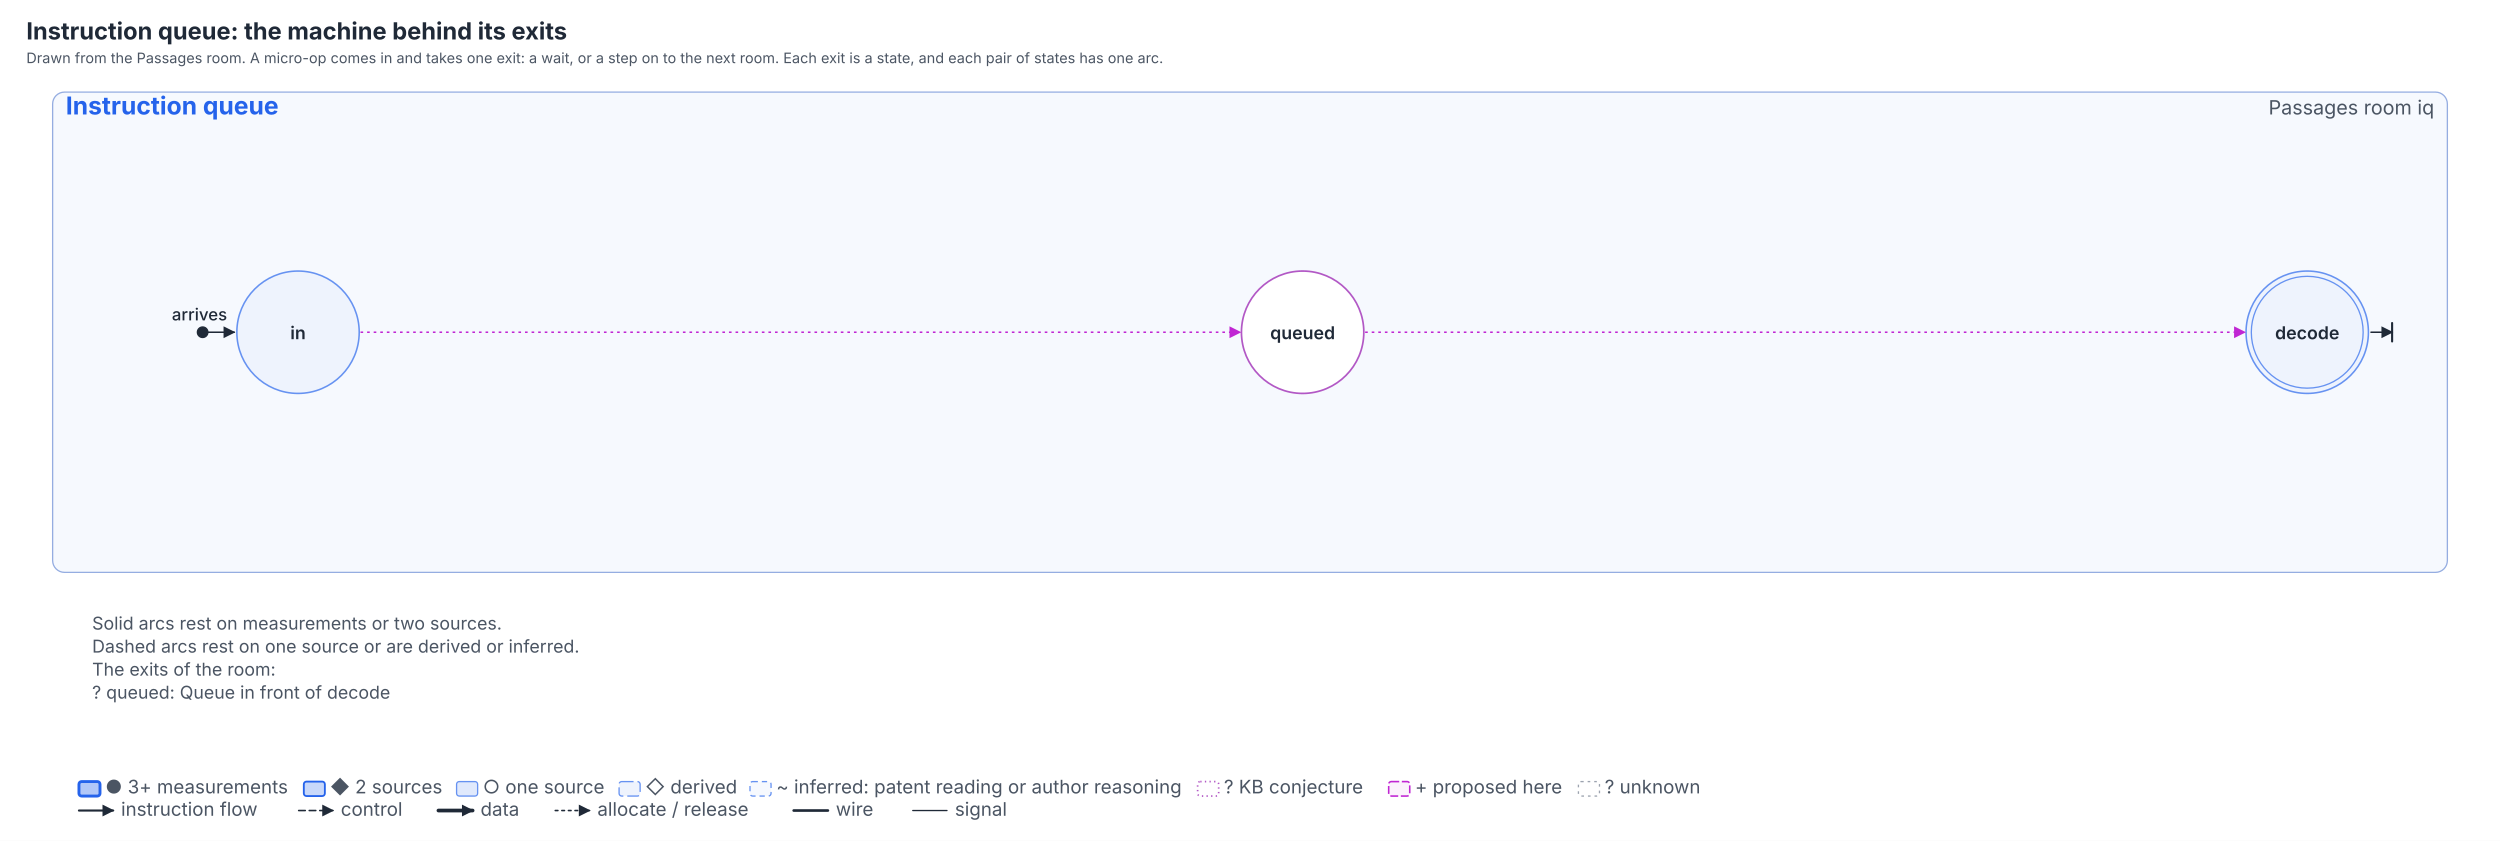
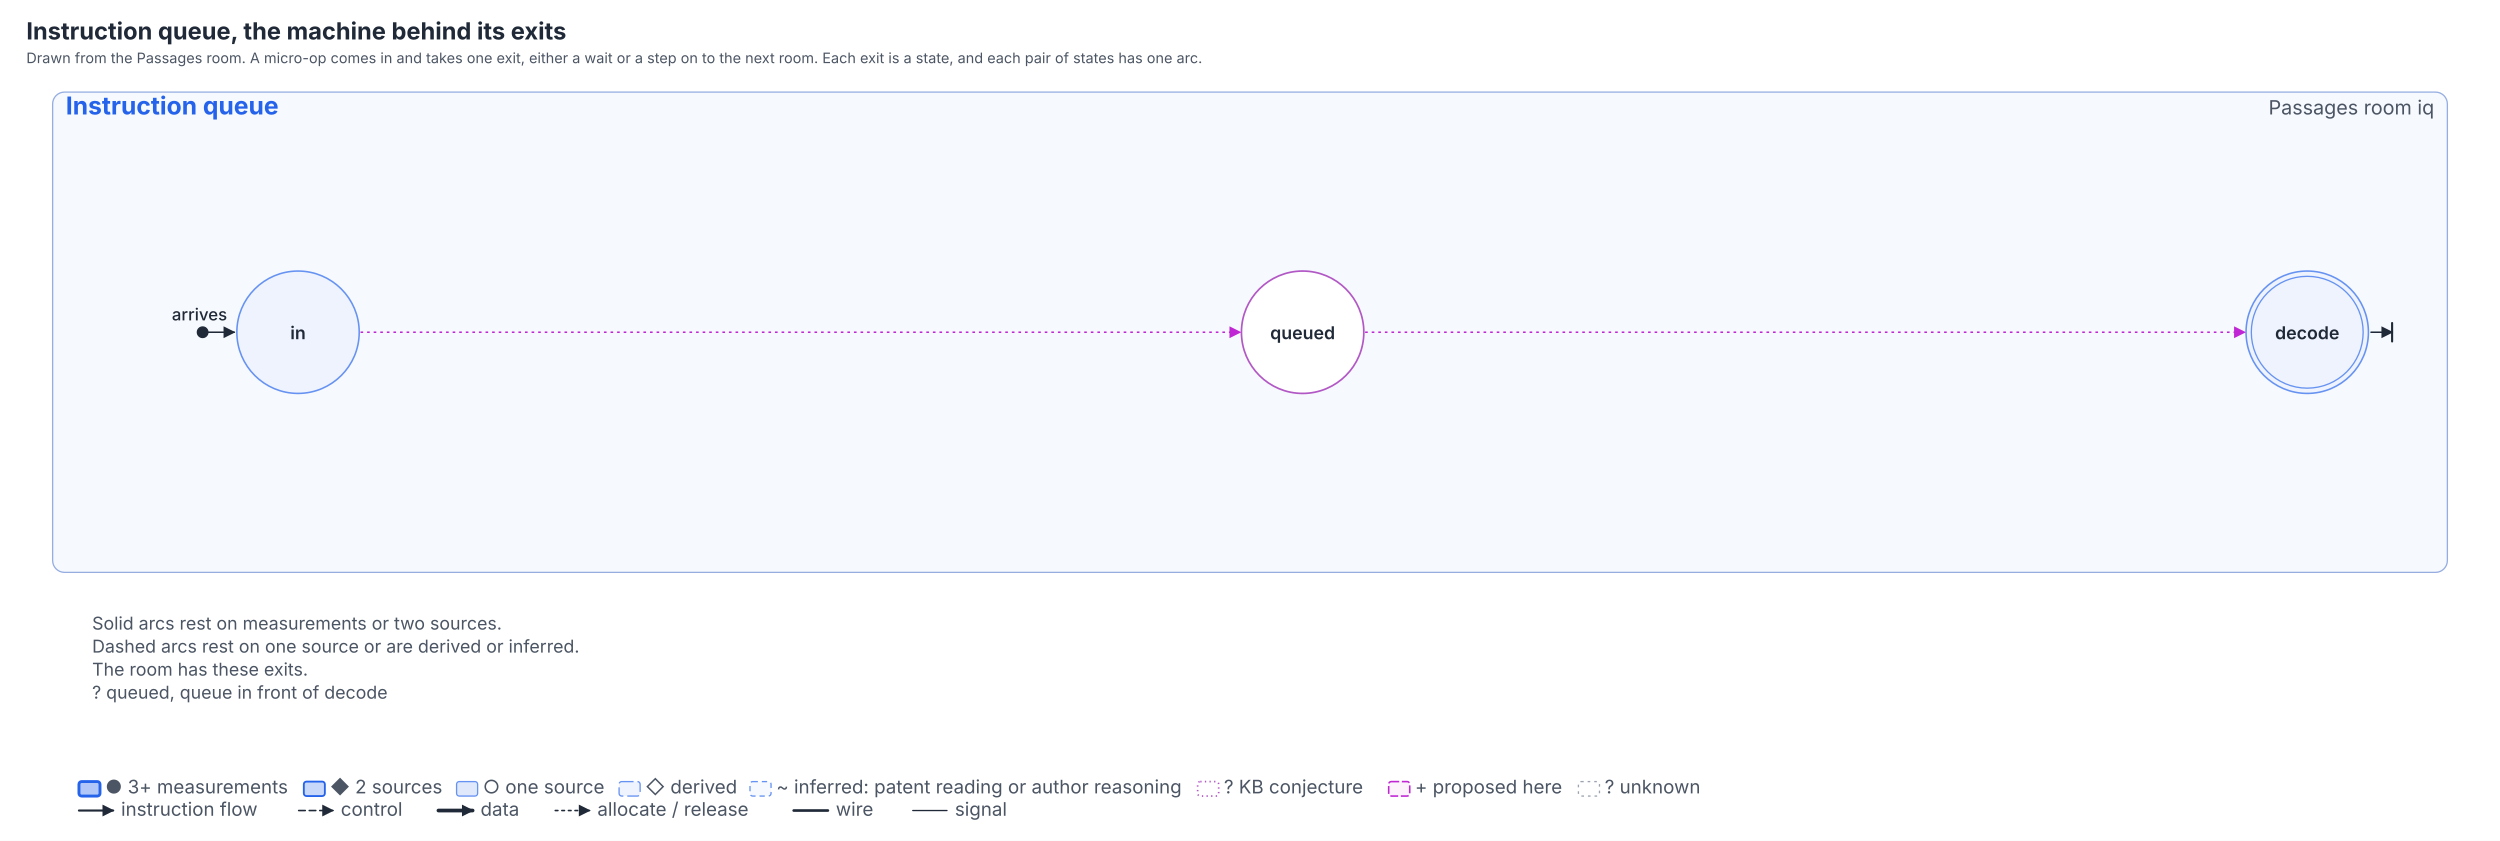
- <svg xmlns="http://www.w3.org/2000/svg" viewBox="0 0 1900 639.0" width="1900" height="639.0" role="img" aria-label="Instruction queue: the machine behind its exits" font-family="Inter, 'Helvetica Neue', Arial, sans-serif" data-kinds="fsm">
+ <svg xmlns="http://www.w3.org/2000/svg" viewBox="0 0 1900 639.0" width="1900" height="639.0" role="img" aria-label="Instruction queue, the machine behind its exits" font-family="Inter, 'Helvetica Neue', Arial, sans-serif" data-kinds="fsm">
  <defs>
    <marker id="arrow" viewBox="0 0 10 10" refX="9" refY="5" markerWidth="9" markerHeight="9" markerUnits="userSpaceOnUse" orient="auto-start-reverse">
      <path d="M0,0 L10,5 L0,10 z" fill="#1f2937" />
    </marker>
    <marker id="arrowrev" viewBox="0 0 10 10" refX="1" refY="5" markerWidth="9" markerHeight="9" markerUnits="userSpaceOnUse" orient="auto-start-reverse">
      <path d="M10,0 L0,5 L10,10 z" fill="#1f2937" />
    </marker>
    <marker id="arrow-ours" viewBox="0 0 10 10" refX="9" refY="5" markerWidth="9" markerHeight="9" markerUnits="userSpaceOnUse" orient="auto-start-reverse">
      <path d="M0,0 L10,5 L0,10 z" fill="#c026d3" />
    </marker>
  </defs>
  <rect x="0" y="0" width="1900" height="639.0" fill="#ffffff" />
-   <text x="20" y="30" font-family="Inter, 'Helvetica Neue', Arial, sans-serif" font-size="18" font-weight="700" fill="#1f2937">Instruction queue: the machine behind its exits</text>
-   <text x="20" y="48" font-family="Inter, 'Helvetica Neue', Arial, sans-serif" font-size="11" fill="#4b5563">Drawn from the Passages room. A micro-op comes in and takes one exit: a wait, or a step on to the next room. Each exit is a state, and each pair of states has one arc.</text>
+   <text x="20" y="30" font-family="Inter, 'Helvetica Neue', Arial, sans-serif" font-size="18" font-weight="700" fill="#1f2937">Instruction queue, the machine behind its exits</text>
+   <text x="20" y="48" font-family="Inter, 'Helvetica Neue', Arial, sans-serif" font-size="11" fill="#4b5563">Drawn from the Passages room. A micro-op comes in and takes one exit, either a wait or a step on to the next room. Each exit is a state, and each pair of states has one arc.</text>
  <rect x="40.0" y="70.0" width="1820.0" height="365.0" rx="9" fill="#f6f9fe" stroke="#95ade1" stroke-width="1" />
  <text x="50.0" y="87.0" font-family="Inter, 'Helvetica Neue', Arial, sans-serif" font-size="18.75" font-weight="700" fill="#2563eb" text-anchor="start">Instruction queue</text>
  <text x="1850.0" y="87.0" font-family="Inter, 'Helvetica Neue', Arial, sans-serif" font-size="15" font-weight="400" fill="#4b5563" text-anchor="end">Passages room iq</text>
  <circle cx="226.5" cy="252.5" r="46.5" fill="#eef3fd" stroke="#6692f1" stroke-width="1.2" />
  <circle cx="990.0" cy="252.5" r="46.5" fill="#ffffff" stroke="#b258c5" stroke-width="1.3" />
  <circle cx="1753.5" cy="252.5" r="46.5" fill="#eef3fd" stroke="#6692f1" stroke-width="1.2" />
  <circle cx="1753.5" cy="252.5" r="42.5" fill="none" stroke="#6692f1" stroke-width="1" />
  <circle cx="154.0" cy="252.5" r="4" fill="#1f2937" stroke="#1f2937" stroke-width="1" />
  <polyline points="1802.0,252.5 1818.0,252.5" fill="none" stroke="#1f2937" stroke-width="1.2" marker-end="url(#arrow)" stroke-linejoin="round" stroke-linecap="round" />
  <polyline points="1818.0,245.5 1818.0,259.5" fill="none" stroke="#1f2937" stroke-width="1.6" stroke-linejoin="round" stroke-linecap="round" />
  <polyline points="158.0,252.5 178.0,252.5" fill="none" stroke="#1f2937" stroke-width="1.2" marker-end="url(#arrow)" stroke-linejoin="round" stroke-linecap="round" />
  <path d="M 274.0,252.5 Q 608.2,252.5 942.5,252.5" fill="none" stroke="#c026d3" stroke-width="1.2" stroke-dasharray="2 3" marker-end="url(#arrow-ours)" />
  <path d="M 1037.5,252.5 Q 1371.8,252.5 1706.0,252.5" fill="none" stroke="#c026d3" stroke-width="1.2" stroke-dasharray="2 3" marker-end="url(#arrow-ours)" />
  <text x="226.5" y="257.8" font-family="Inter, 'Helvetica Neue', Arial, sans-serif" font-size="13.5" font-weight="600" fill="#1f2937" text-anchor="middle">in</text>
  <text x="990.0" y="257.8" font-family="Inter, 'Helvetica Neue', Arial, sans-serif" font-size="13.5" font-weight="600" fill="#1f2937" text-anchor="middle">queued</text>
  <text x="1753.5" y="257.8" font-family="Inter, 'Helvetica Neue', Arial, sans-serif" font-size="13.5" font-weight="600" fill="#1f2937" text-anchor="middle">decode</text>
  <text x="130.6" y="243.5" font-family="Inter, 'Helvetica Neue', Arial, sans-serif" font-size="12.75" font-weight="500" fill="#1f2937" text-anchor="start" data-owner="tr.arrive">arrives</text>
  <text x="70.0" y="478.5" font-family="Inter, 'Helvetica Neue', Arial, sans-serif" font-size="13.5" font-weight="400" fill="#4b5563" text-anchor="start" data-owner="m-exits">Solid arcs rest on measurements or two sources.</text>
  <text x="70.0" y="496.0" font-family="Inter, 'Helvetica Neue', Arial, sans-serif" font-size="13.5" font-weight="400" fill="#4b5563" text-anchor="start" data-owner="m-exits">Dashed arcs rest on one source or are derived or inferred.</text>
-   <text x="70.0" y="513.5" font-family="Inter, 'Helvetica Neue', Arial, sans-serif" font-size="13.5" font-weight="400" fill="#4b5563" text-anchor="start" data-owner="m-exits">The exits of the room:</text>
-   <text x="70.0" y="531.0" font-family="Inter, 'Helvetica Neue', Arial, sans-serif" font-size="13.5" font-weight="400" fill="#4b5563" text-anchor="start" data-owner="m-exits">? queued: Queue in front of decode</text>
+   <text x="70.0" y="513.5" font-family="Inter, 'Helvetica Neue', Arial, sans-serif" font-size="13.5" font-weight="400" fill="#4b5563" text-anchor="start" data-owner="m-exits">The room has these exits.</text>
+   <text x="70.0" y="531.0" font-family="Inter, 'Helvetica Neue', Arial, sans-serif" font-size="13.5" font-weight="400" fill="#4b5563" text-anchor="start" data-owner="m-exits">? queued, queue in front of decode</text>
  <rect x="60.0" y="594.0" width="16.0" height="11.0" rx="2" fill="#b1c7f8" stroke="#2563eb" stroke-width="2.2" />
  <text x="80.0" y="603.0" font-family="Inter, 'Helvetica Neue', Arial, sans-serif" font-size="14.25" font-weight="400" fill="#4b5563" text-anchor="start">● 3+ measurements</text>
  <rect x="230.9" y="594.0" width="16.0" height="11.0" rx="2" fill="#c8d8fa" stroke="#2563eb" stroke-width="1.4" />
  <text x="250.9" y="603.0" font-family="Inter, 'Helvetica Neue', Arial, sans-serif" font-size="14.25" font-weight="400" fill="#4b5563" text-anchor="start">◆ 2 sources</text>
  <rect x="347.0" y="594.0" width="16.0" height="11.0" rx="2" fill="#e0e9fc" stroke="#6692f1" stroke-width="1" />
  <text x="367.0" y="603.0" font-family="Inter, 'Helvetica Neue', Arial, sans-serif" font-size="14.25" font-weight="400" fill="#4b5563" text-anchor="start">○ one source</text>
  <rect x="470.5" y="594.0" width="16.0" height="11.0" rx="2" fill="#eef3fd" stroke="#6692f1" stroke-width="1" stroke-dasharray="9 3" />
  <text x="490.5" y="603.0" font-family="Inter, 'Helvetica Neue', Arial, sans-serif" font-size="14.25" font-weight="400" fill="#4b5563" text-anchor="start">◇ derived</text>
  <rect x="570.0" y="594.0" width="16.0" height="11.0" rx="2" fill="#f6f9fe" stroke="#6692f1" stroke-width="1" stroke-dasharray="4 3" />
  <text x="590.0" y="603.0" font-family="Inter, 'Helvetica Neue', Arial, sans-serif" font-size="14.25" font-weight="400" fill="#4b5563" text-anchor="start">~ inferred: patent reading or author reasoning</text>
  <rect x="910.2" y="594.0" width="16.0" height="11.0" rx="2" fill="none" stroke="#b258c5" stroke-width="1.3" stroke-dasharray="1 2.5" />
  <text x="930.2" y="603.0" font-family="Inter, 'Helvetica Neue', Arial, sans-serif" font-size="14.25" font-weight="400" fill="#4b5563" text-anchor="start">? KB conjecture</text>
  <rect x="1055.4" y="594.0" width="16.0" height="11.0" rx="2" fill="#fbf2fc" stroke="#c026d3" stroke-width="1.2" stroke-dasharray="6 2" />
  <text x="1075.4" y="603.0" font-family="Inter, 'Helvetica Neue', Arial, sans-serif" font-size="14.25" font-weight="400" fill="#4b5563" text-anchor="start">+ proposed here</text>
  <rect x="1199.6" y="594.0" width="16.0" height="11.0" rx="2" fill="none" stroke="#9ca3af" stroke-width="1" stroke-dasharray="2 3" />
  <text x="1219.6" y="603.0" font-family="Inter, 'Helvetica Neue', Arial, sans-serif" font-size="14.25" font-weight="400" fill="#4b5563" text-anchor="start">? unknown</text>
  <polyline points="60.0,616.0 86.0,616.0" fill="none" stroke="#1f2937" stroke-width="1.6" marker-end="url(#arrow)" stroke-linejoin="round" stroke-linecap="round" />
  <text x="92.0" y="620.0" font-family="Inter, 'Helvetica Neue', Arial, sans-serif" font-size="14.25" font-weight="400" fill="#4b5563" text-anchor="start">instruction flow</text>
  <polyline points="227.0,616.0 253.0,616.0" fill="none" stroke="#1f2937" stroke-width="1.2" stroke-dasharray="5 3" marker-end="url(#arrow)" stroke-linejoin="round" stroke-linecap="round" />
  <text x="259.0" y="620.0" font-family="Inter, 'Helvetica Neue', Arial, sans-serif" font-size="14.25" font-weight="400" fill="#4b5563" text-anchor="start">control</text>
  <polyline points="333.2,616.0 359.2,616.0" fill="none" stroke="#1f2937" stroke-width="2.8" marker-end="url(#arrow)" stroke-linejoin="round" stroke-linecap="round" />
  <text x="365.2" y="620.0" font-family="Inter, 'Helvetica Neue', Arial, sans-serif" font-size="14.25" font-weight="400" fill="#4b5563" text-anchor="start">data</text>
  <polyline points="422.0,616.0 448.0,616.0" fill="none" stroke="#1f2937" stroke-width="1.2" stroke-dasharray="2 3" marker-end="url(#arrow)" stroke-linejoin="round" stroke-linecap="round" />
  <text x="454.0" y="620.0" font-family="Inter, 'Helvetica Neue', Arial, sans-serif" font-size="14.25" font-weight="400" fill="#4b5563" text-anchor="start">allocate / release</text>
  <polyline points="603.2,616.0 629.2,616.0" fill="none" stroke="#1f2937" stroke-width="2.0" stroke-linejoin="round" stroke-linecap="round" />
  <text x="635.2" y="620.0" font-family="Inter, 'Helvetica Neue', Arial, sans-serif" font-size="14.25" font-weight="400" fill="#4b5563" text-anchor="start">wire</text>
  <polyline points="693.7,616.0 719.7,616.0" fill="none" stroke="#1f2937" stroke-width="1.0" stroke-linejoin="round" stroke-linecap="round" />
  <text x="725.7" y="620.0" font-family="Inter, 'Helvetica Neue', Arial, sans-serif" font-size="14.25" font-weight="400" fill="#4b5563" text-anchor="start">signal</text>
  <g class="hot-layer">
    <rect class="hot" data-bid="st.in" x="180.0" y="206.0" width="93.0" height="93.0" fill="transparent" stroke="none" pointer-events="all" />
    <rect class="hot" data-bid="st.queued" x="943.5" y="206.0" width="93.0" height="93.0" fill="transparent" stroke="none" pointer-events="all" />
    <rect class="hot" data-bid="st.to_decode" x="1707.0" y="206.0" width="93.0" height="93.0" fill="transparent" stroke="none" pointer-events="all" />
    <rect class="hot hot-slot" data-bid="tr.arrive" x="149.0" y="232.5" width="30.0" height="28.0" fill="transparent" stroke="none" pointer-events="all" />
    <rect class="hot hot-slot" data-bid="tr.queued" x="270.0" y="248.5" width="676.5" height="8.0" fill="transparent" stroke="none" pointer-events="all" />
    <rect class="hot hot-slot" data-bid="tr.queued.to_decode" x="1033.5" y="248.5" width="676.5" height="8.0" fill="transparent" stroke="none" pointer-events="all" />
    <rect class="hot hot-slot" data-bid="machine" x="70.0" y="196.0" width="1760.0" height="113.0" fill="transparent" stroke="none" pointer-events="all" />
    <rect class="hot hot-frame" data-bid="fm" x="40" y="70" width="1820" height="365" fill="transparent" stroke="none" pointer-events="none" />
  </g>
</svg>
